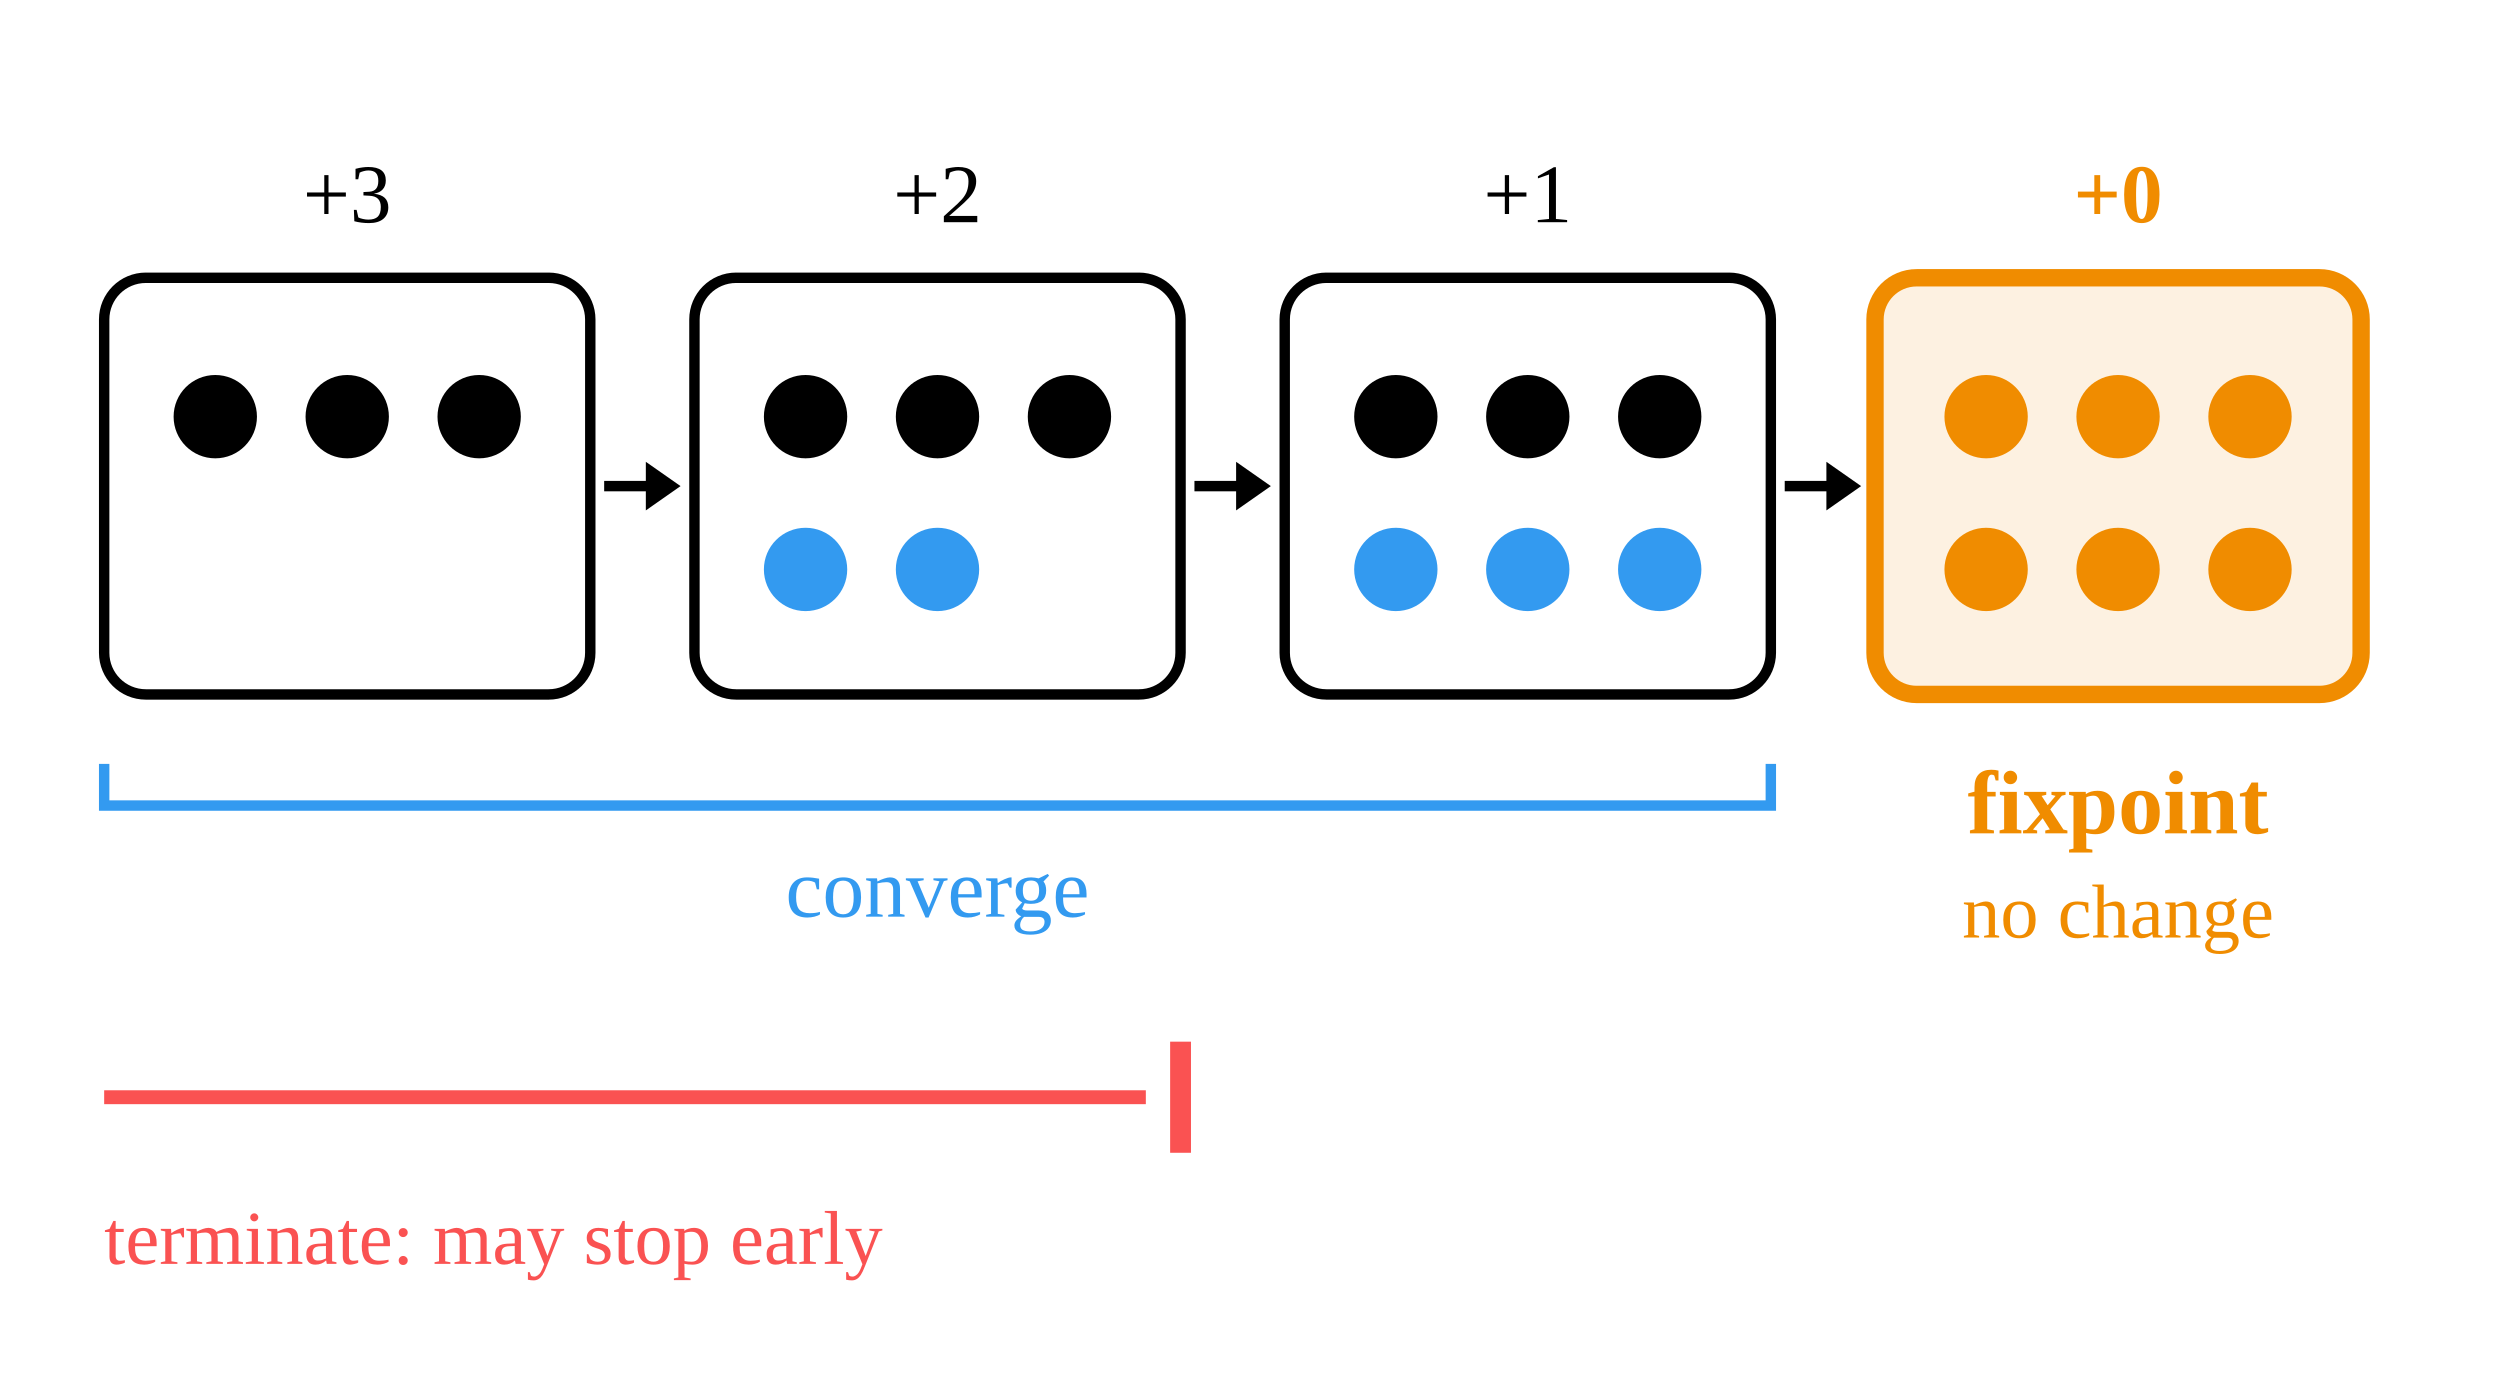
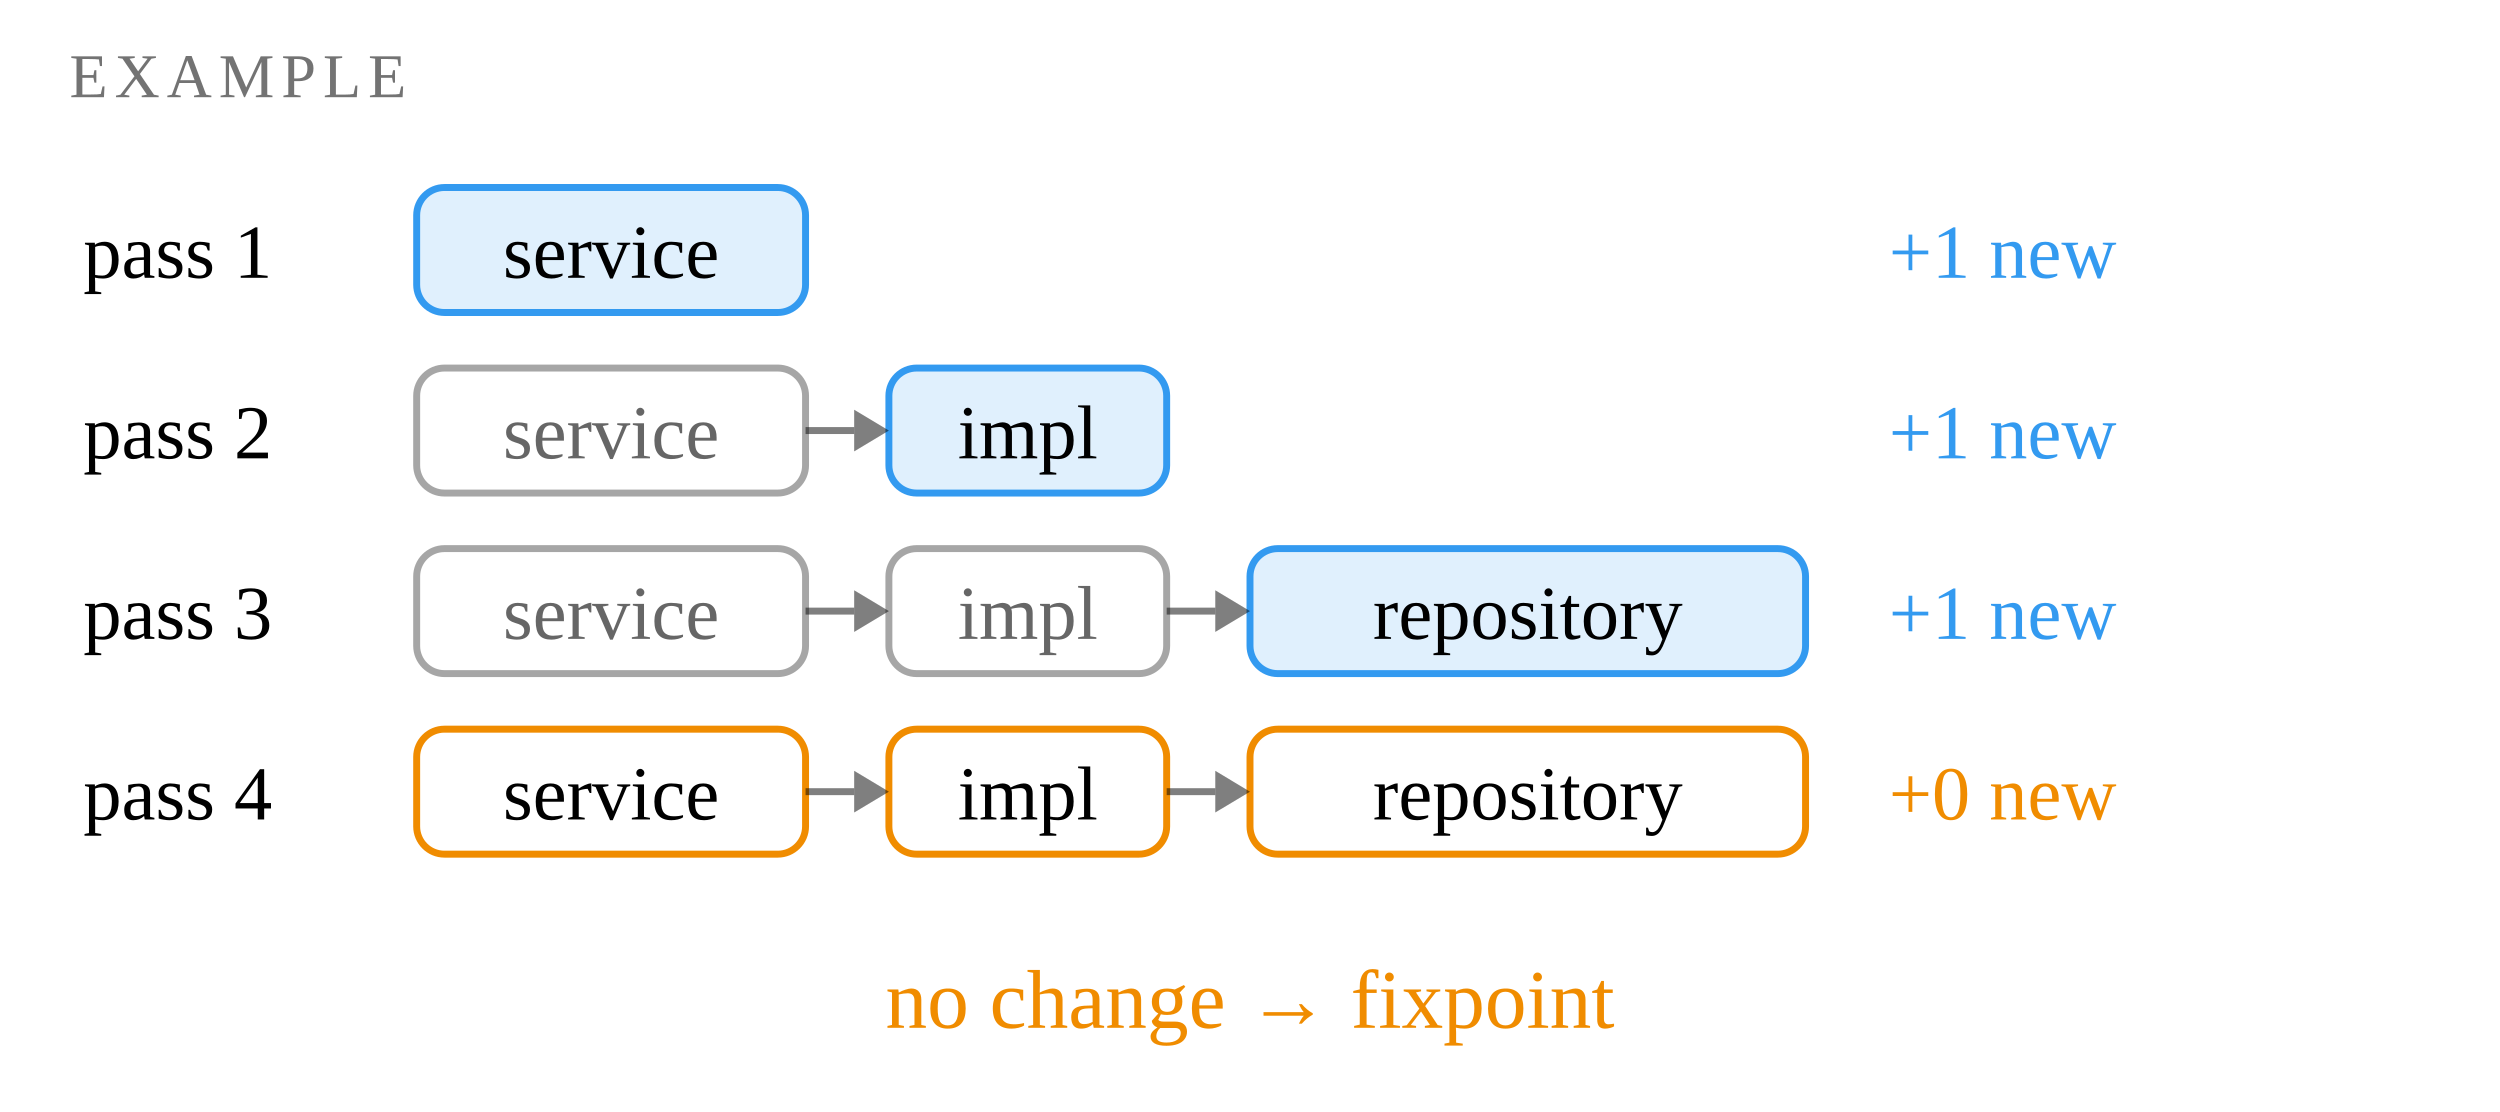
- <svg xmlns="http://www.w3.org/2000/svg" viewBox="0 0 360 200" width="100%" style="max-width:340px" font-family="inherit">
-   <g font-size="12" text-anchor="middle" fill="currentColor">
-     <text x="50" y="32">+3</text>
-     <text x="135" y="32">+2</text>
-     <text x="220" y="32">+1</text>
-     <text x="305" y="32" fill="#f08c00" font-weight="bold">+0</text>
+ <svg xmlns="http://www.w3.org/2000/svg" viewBox="0 0 360 160" width="100%" style="max-width:340px" font-family="inherit">
+   <text x="10" y="14" font-size="9" letter-spacing="1" fill="currentColor" fill-opacity=".55">EXAMPLE</text>
+   <g font-size="11" fill="currentColor">
+     <text x="12" y="40">pass 1</text>
+     <text x="12" y="66">pass 2</text>
+     <text x="12" y="92">pass 3</text>
+     <text x="12" y="118">pass 4</text>
  </g>
-   <g fill="none" stroke="currentColor" stroke-width="1.5">
-     <rect x="15" y="40" width="70" height="60" rx="6" />
-     <rect x="100" y="40" width="70" height="60" rx="6" />
-     <rect x="185" y="40" width="70" height="60" rx="6" />
+   <g font-size="11" text-anchor="middle">
+     <rect x="60" y="27" width="56" height="18" rx="4" fill="#339af0" fill-opacity=".15" stroke="#339af0" />
+     <text x="88" y="40" fill="currentColor">service</text>
+     <rect x="60" y="53" width="56" height="18" rx="4" fill="none" stroke="currentColor" stroke-opacity=".35" />
+     <text x="88" y="66" fill="currentColor" fill-opacity=".6">service</text>
+     <rect x="128" y="53" width="40" height="18" rx="4" fill="#339af0" fill-opacity=".15" stroke="#339af0" />
+     <text x="148" y="66" fill="currentColor">impl</text>
+     <rect x="60" y="79" width="56" height="18" rx="4" fill="none" stroke="currentColor" stroke-opacity=".35" />
+     <text x="88" y="92" fill="currentColor" fill-opacity=".6">service</text>
+     <rect x="128" y="79" width="40" height="18" rx="4" fill="none" stroke="currentColor" stroke-opacity=".35" />
+     <text x="148" y="92" fill="currentColor" fill-opacity=".6">impl</text>
+     <rect x="180" y="79" width="80" height="18" rx="4" fill="#339af0" fill-opacity=".15" stroke="#339af0" />
+     <text x="220" y="92" fill="currentColor">repository</text>
+     <rect x="60" y="105" width="56" height="18" rx="4" fill="none" stroke="#f08c00" />
+     <text x="88" y="118" fill="currentColor">service</text>
+     <rect x="128" y="105" width="40" height="18" rx="4" fill="none" stroke="#f08c00" />
+     <text x="148" y="118" fill="currentColor">impl</text>
+     <rect x="180" y="105" width="80" height="18" rx="4" fill="none" stroke="#f08c00" />
+     <text x="220" y="118" fill="currentColor">repository</text>
  </g>
-   <rect x="270" y="40" width="70" height="60" rx="6" fill="#f08c00" fill-opacity="0.12" stroke="#f08c00" stroke-width="2.5" />
-   <g stroke="currentColor" stroke-width="1.5">
-     <line x1="87" y1="70" x2="94" y2="70" />
-     <line x1="172" y1="70" x2="179" y2="70" />
-     <line x1="257" y1="70" x2="264" y2="70" />
+   <g stroke="currentColor" stroke-opacity=".5">
+     <line x1="116" y1="62" x2="123" y2="62" />
+     <line x1="116" y1="88" x2="123" y2="88" />
+     <line x1="168" y1="88" x2="175" y2="88" />
+     <line x1="116" y1="114" x2="123" y2="114" />
+     <line x1="168" y1="114" x2="175" y2="114" />
  </g>
-   <g fill="currentColor">
-     <polygon points="98,70 93,66.5 93,73.5" />
-     <polygon points="183,70 178,66.5 178,73.5" />
-     <polygon points="268,70 263,66.5 263,73.5" />
+   <g fill="currentColor" fill-opacity=".5">
+     <polygon points="123,59 128,62 123,65" />
+     <polygon points="123,85 128,88 123,91" />
+     <polygon points="175,85 180,88 175,91" />
+     <polygon points="123,111 128,114 123,117" />
+     <polygon points="175,111 180,114 175,117" />
  </g>
-   <g fill="currentColor">
-     <circle cx="31" cy="60" r="6" />
-     <circle cx="50" cy="60" r="6" />
-     <circle cx="69" cy="60" r="6" />
-     <circle cx="116" cy="60" r="6" />
-     <circle cx="135" cy="60" r="6" />
-     <circle cx="154" cy="60" r="6" />
-     <circle cx="201" cy="60" r="6" />
-     <circle cx="220" cy="60" r="6" />
-     <circle cx="239" cy="60" r="6" />
+   <g font-size="11">
+     <text x="272" y="40" fill="#339af0">+1 new</text>
+     <text x="272" y="66" fill="#339af0">+1 new</text>
+     <text x="272" y="92" fill="#339af0">+1 new</text>
+     <text x="272" y="118" fill="#f08c00">+0 new</text>
  </g>
-   <g fill="#339af0">
-     <circle cx="116" cy="82" r="6" />
-     <circle cx="135" cy="82" r="6" />
-     <circle cx="201" cy="82" r="6" />
-     <circle cx="220" cy="82" r="6" />
-     <circle cx="239" cy="82" r="6" />
-   </g>
-   <g fill="#f08c00">
-     <circle cx="286" cy="60" r="6" />
-     <circle cx="305" cy="60" r="6" />
-     <circle cx="324" cy="60" r="6" />
-     <circle cx="286" cy="82" r="6" />
-     <circle cx="305" cy="82" r="6" />
-     <circle cx="324" cy="82" r="6" />
-   </g>
-   <path d="M15 110 V116 H255 V110" fill="none" stroke="#339af0" stroke-width="1.5" />
-   <text x="135" y="132" font-size="12" text-anchor="middle" fill="#339af0">converge</text>
-   <text x="305" y="120" font-size="13" font-weight="bold" text-anchor="middle" fill="#f08c00">fixpoint</text>
-   <text x="305" y="135" font-size="11" text-anchor="middle" fill="#f08c00">no change</text>
-   <line x1="15" y1="158" x2="165" y2="158" stroke="#fa5252" stroke-width="2" />
-   <line x1="170" y1="150" x2="170" y2="166" stroke="#fa5252" stroke-width="3" />
-   <text x="15" y="182" font-size="11" fill="#fa5252">terminate: may stop early</text>
+   <text x="180" y="148" font-size="12" text-anchor="middle" fill="#f08c00">no change → fixpoint</text>
</svg>
